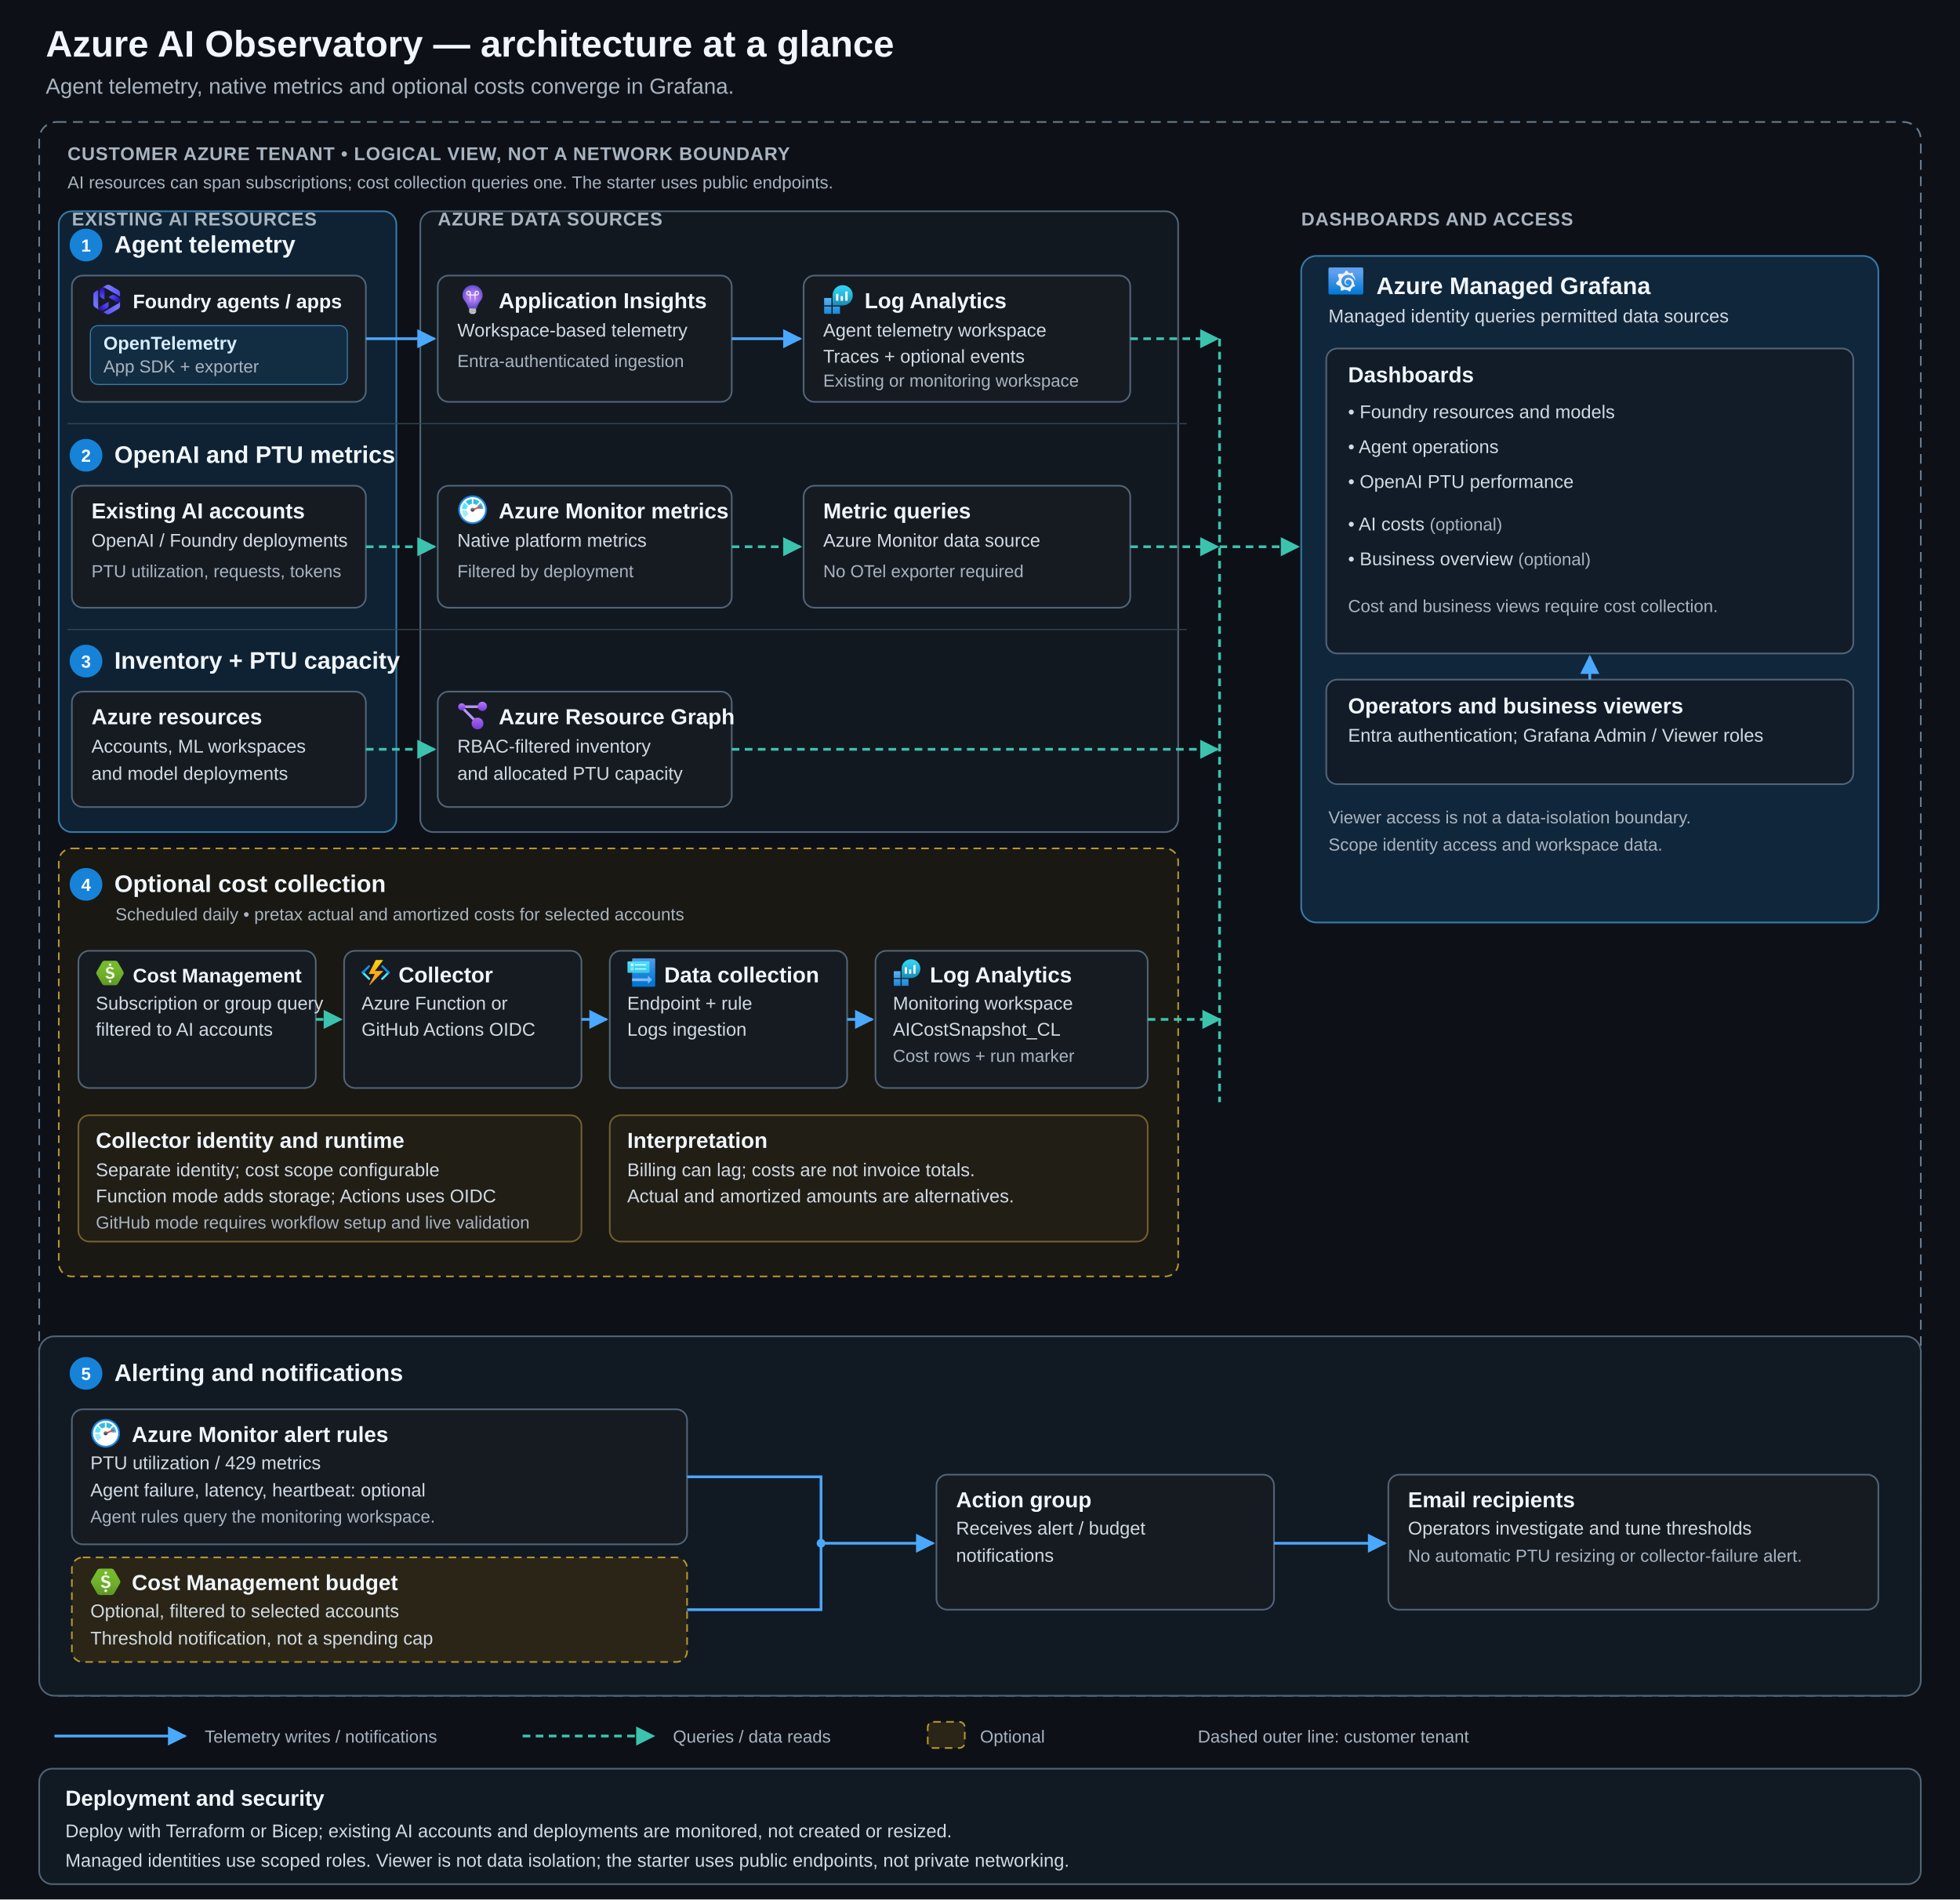
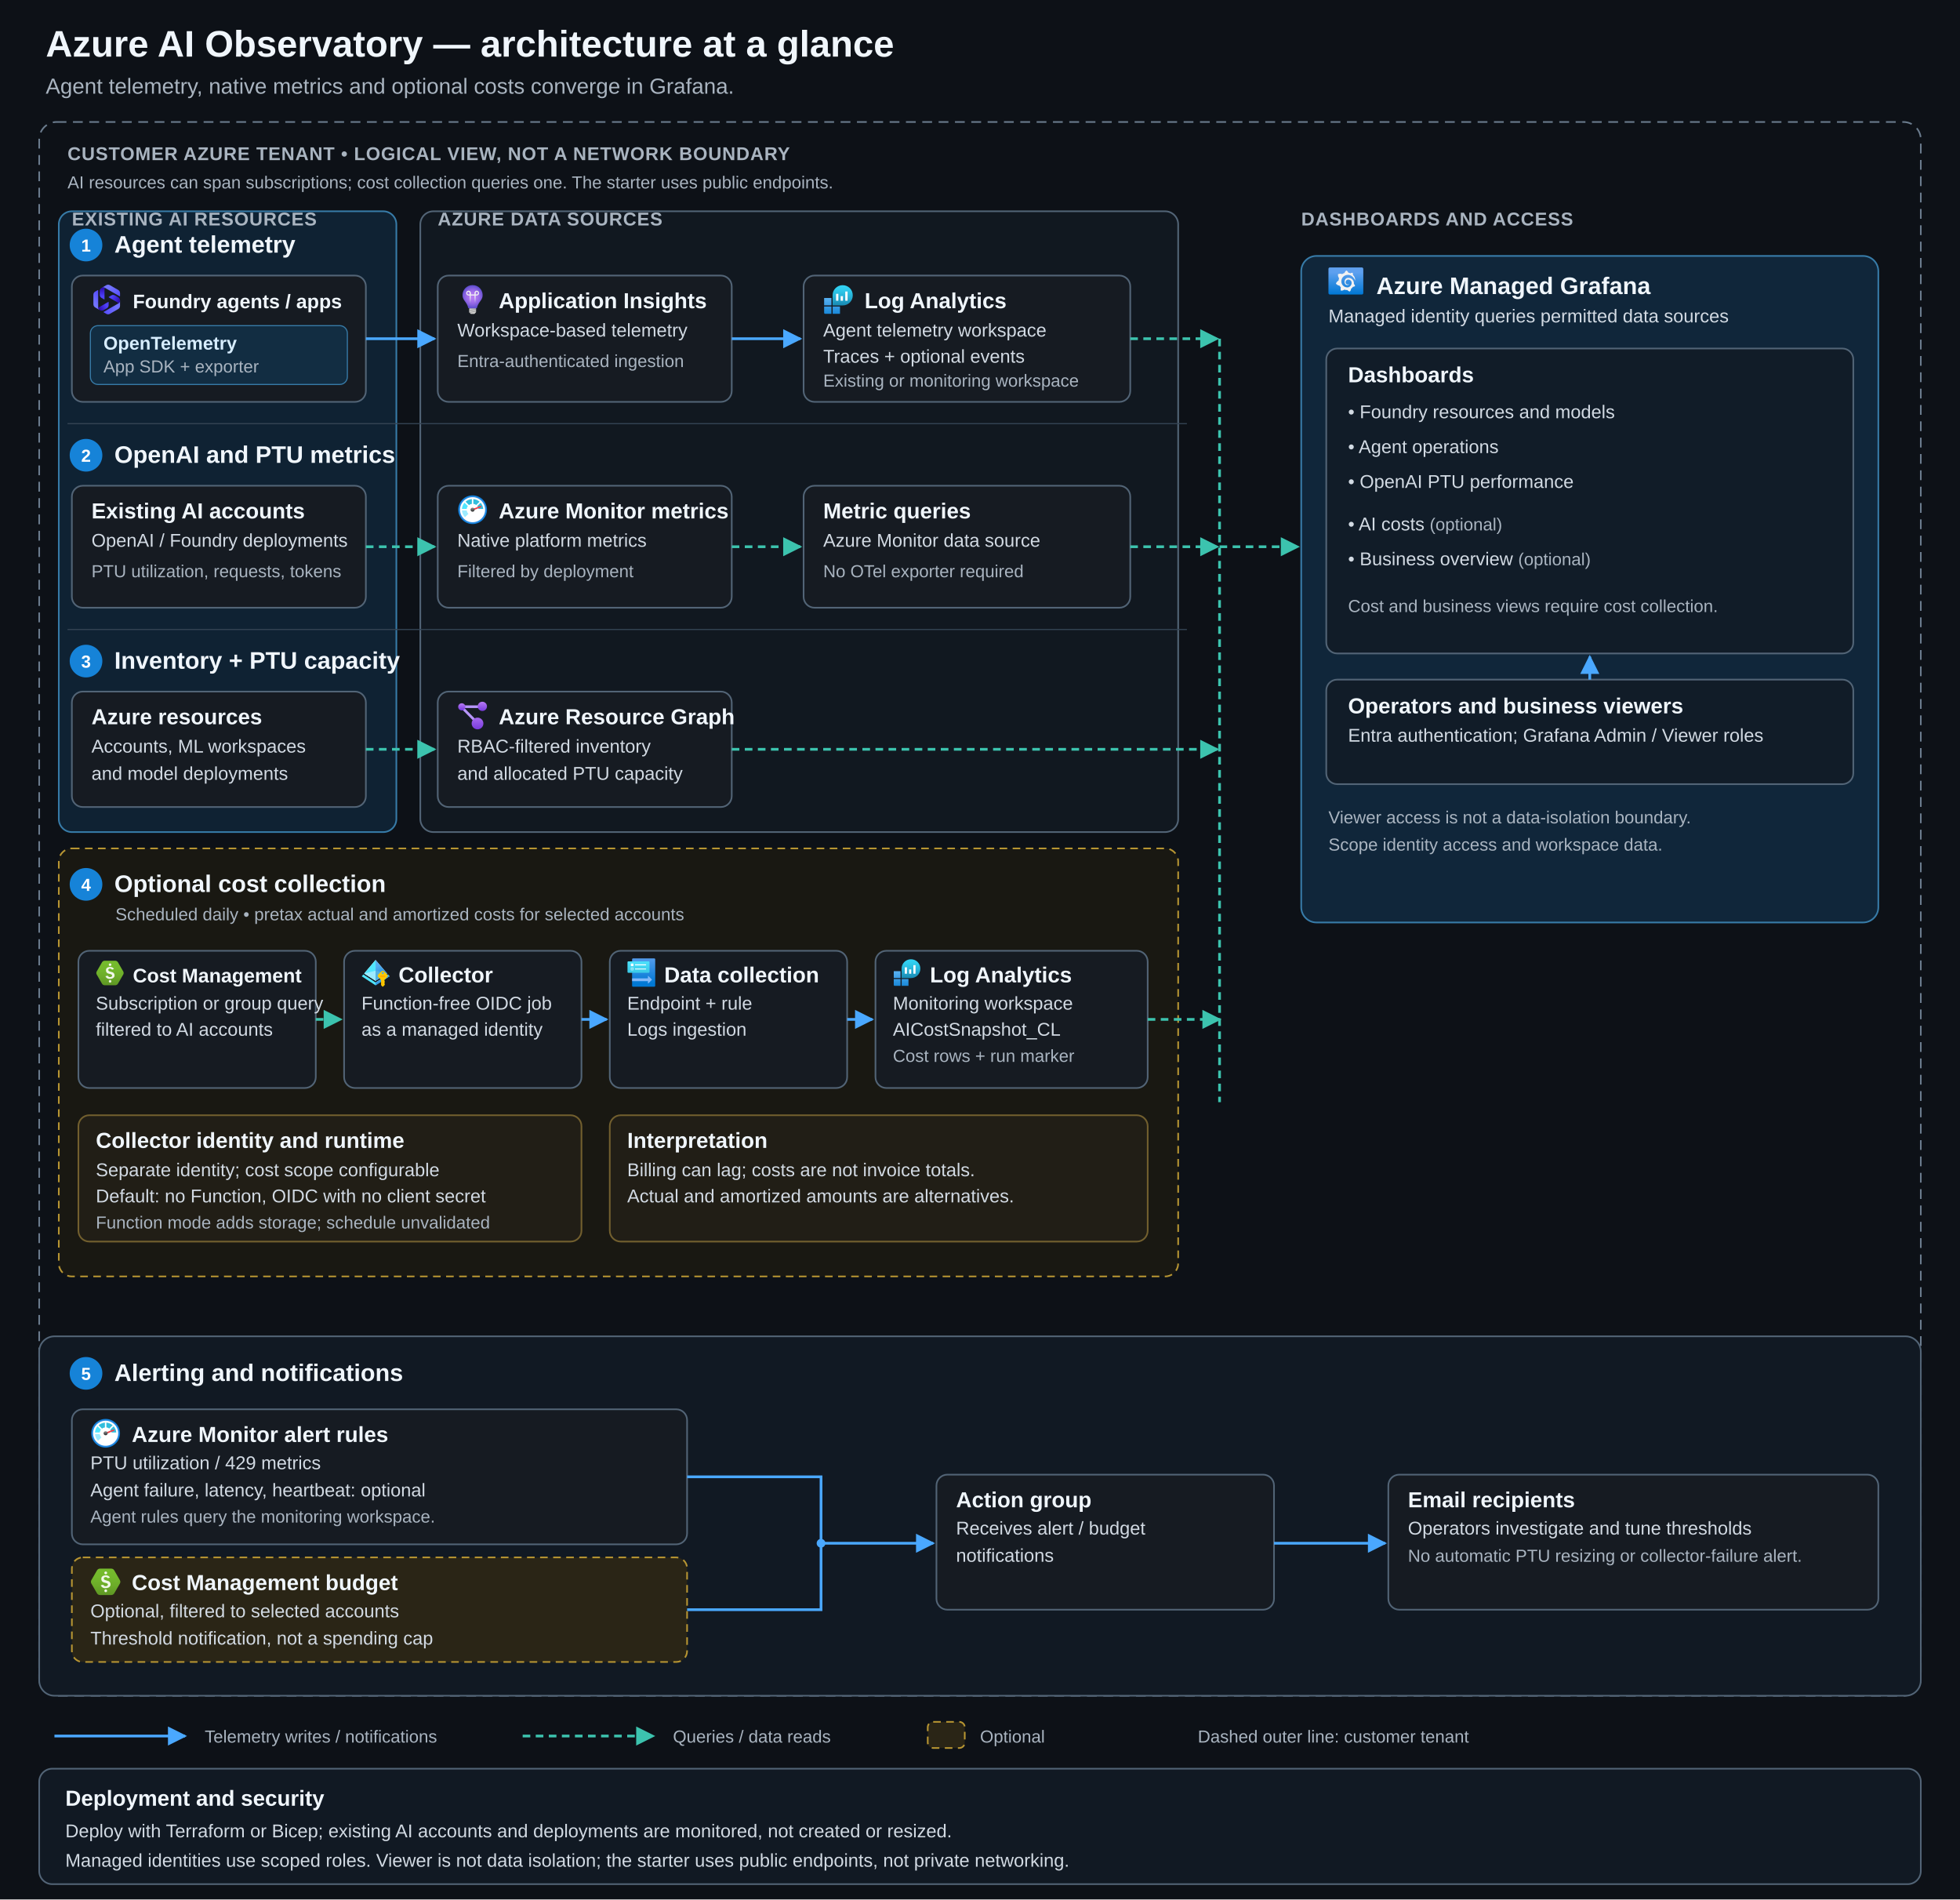
<svg xmlns="http://www.w3.org/2000/svg" width="1800" height="1744" viewBox="0 0 1800 1744" role="img" aria-labelledby="title description" style="max-width:100%;height:auto">
  <defs>
    <marker id="arrow" viewBox="0 0 10 10" refX="9" refY="5" markerWidth="7" markerHeight="7" orient="auto">
      <path d="M0 0L10 5L0 10z" fill="#4aa8ff" />
    </marker>
    <marker id="arrow-teal" viewBox="0 0 10 10" refX="9" refY="5" markerWidth="7" markerHeight="7" orient="auto">
      <path d="M0 0L10 5L0 10z" fill="#3cc3ae" />
    </marker>
    <style>
      text { font-family: "Segoe UI", Arial, sans-serif; fill: #f0f6fc; }
      .title { font-size: 34px; font-weight: 600; }
      .subtitle { font-size: 20px; fill: #a9b4c0; }
      .section { font-size: 22px; font-weight: 600; }
      .section-small { font-size: 17px; font-weight: 700; fill: #a9b4c0; letter-spacing: 0.6px; }
      .name { font-size: 20px; font-weight: 600; }
      .body { font-size: 17px; fill: #d2dae3; }
      .small { font-size: 16px; fill: #a9b4c0; }
      .label { font-size: 15px; font-weight: 600; fill: #a9b4c0; }
      .num { font-size: 16px; font-weight: 700; fill: #fff; text-anchor: middle; }
      .box { fill: #161b22; stroke: #526476; stroke-width: 1.5; }
      .source-group { fill: #0f2233; stroke: #377ba8; stroke-width: 1.5; }
      .data-group { fill: #111820; stroke: #526476; stroke-width: 1.5; }
      .optional { fill: #2a2516; stroke: #b79532; stroke-width: 1.5; stroke-dasharray: 7 5; }
      .flow { fill: none; stroke: #4aa8ff; stroke-width: 2.5; marker-end: url(#arrow); }
      .data { fill: none; stroke: #3cc3ae; stroke-width: 2.5; stroke-dasharray: 7 5; marker-end: url(#arrow-teal); }
      .bus { fill: none; stroke: #3cc3ae; stroke-width: 2.5; stroke-dasharray: 7 5; }
      .divider { stroke: #344454; stroke-width: 1; }
    </style>
  </defs>
  <rect width="1800" height="1744" fill="#0d1117" />
  <text x="42" y="52" class="title">Azure AI Observatory — architecture at a glance</text>
  <text x="42" y="86" class="subtitle">Agent telemetry, native metrics and optional costs converge in Grafana.</text>
  <rect x="36" y="112" width="1728" height="1445" rx="16" fill="#0d1117" stroke="#6b7c8e" stroke-width="1.5" stroke-dasharray="9 6" />
  <text x="62" y="147" class="section-small">CUSTOMER AZURE TENANT • LOGICAL VIEW, NOT A NETWORK BOUNDARY</text>
  <text x="62" y="173" class="small">AI resources can span subscriptions; cost collection queries one. The starter uses public endpoints.</text>
  <rect x="54" y="194" width="310" height="570" rx="12" class="source-group" />
  <rect x="386" y="194" width="696" height="570" rx="12" class="data-group" />
  <text x="66" y="207" class="section-small">EXISTING AI RESOURCES</text>
  <text x="402" y="207" class="section-small">AZURE DATA SOURCES</text>
  <text x="1195" y="207" class="section-small">DASHBOARDS AND ACCESS</text>
  <circle cx="79" cy="225" r="15" fill="#1683d8" />
  <text x="79" y="231" class="num">1</text>
  <text x="105" y="232" class="section">Agent telemetry</text>
  <rect x="66" y="253" width="270" height="116" rx="10" class="box" />
  <svg id="azure-icon-1-uuid-f9dbb74c-bb65-44f5-a0f2-185541c8f2e3" viewBox="0 0 18 18" x="84" y="261" width="28" height="28" aria-hidden="true">
    <defs>
      <linearGradient id="azure-icon-1-uuid-c41a1b5d-c3ee-4413-bef2-f5a072ba936e" x1="7.28" y1="272.84" x2=".39" y2="267.87" gradientTransform="translate(0 280) scale(1 -1)" gradientUnits="userSpaceOnUse">
        <stop offset="0" stop-color="#4f42fd" />
        <stop offset=".8" stop-color="#7274ff" />
      </linearGradient>
      <linearGradient id="azure-icon-1-uuid-7a8397bb-f82e-4b4e-8fb1-c49dc20eae52" x1="10.19" y1="268.41" x2="4.38" y2="265.16" gradientTransform="translate(0 280) scale(1 -1)" gradientUnits="userSpaceOnUse">
        <stop offset=".25" stop-color="#4f42fd" />
        <stop offset="1" stop-color="#2c08ac" />
      </linearGradient>
      <linearGradient id="azure-icon-1-uuid-364cb38b-25e6-4d45-a5f3-7f7567cf1947" x1="17.43" y1="267.02" x2="5.08" y2="264.98" gradientTransform="translate(0 280) scale(1 -1)" gradientUnits="userSpaceOnUse">
        <stop offset=".2" stop-color="#7274ff" />
        <stop offset="1" stop-color="#4f42fd" />
      </linearGradient>
      <linearGradient id="azure-icon-1-uuid-fb32e334-867d-4ede-bed1-56aecae762cb" x1="10.15" y1="273.41" x2="16.87" y2="269.71" gradientTransform="translate(0 280) scale(1 -1)" gradientUnits="userSpaceOnUse">
        <stop offset=".25" stop-color="#4f42fd" />
        <stop offset="1" stop-color="#2c08ac" />
      </linearGradient>
      <linearGradient id="azure-icon-1-uuid-257bedeb-cb4e-48ec-978d-667d943d4887" x1="17.68" y1="270.57" x2="8.68" y2="279.43" gradientTransform="translate(0 280) scale(1 -1)" gradientUnits="userSpaceOnUse">
        <stop offset="0" stop-color="#4f42fd" />
        <stop offset=".8" stop-color="#7274ff" />
      </linearGradient>
      <linearGradient id="azure-icon-1-uuid-d24b3f2b-55bd-4731-8d82-2ccb3a949da7" x1="6.64" y1="271.02" x2="6.64" y2="278.12" gradientTransform="translate(0 280) scale(1 -1)" gradientUnits="userSpaceOnUse">
        <stop offset=".25" stop-color="#4f42fd" />
        <stop offset="1" stop-color="#2c08ac" />
      </linearGradient>
    </defs>
    <path d="M5.02,15.31l-2.82-1.63c-.66-.38-1.06-1.08-1.06-1.83v-5.69c0-.76.4-1.46,1.06-1.83l1.53-.88c.1-.06.24.01.24.14v9.91c0,.37.1.73.28,1.04.18.32.45.59.78.78h0Z" fill="url(#azure-icon-1-uuid-c41a1b5d-c3ee-4413-bef2-f5a072ba936e)" />
    <path d="M10.14,10.59v1.76c0,.76-.4,1.46-1.06,1.83l-1.94,1.12c-.65.38-1.46.38-2.12,0-.33-.19-.59-.46-.78-.78-.18-.31-.28-.67-.28-1.04v-.42c0,.36.39.59.71.4l5.23-3.02c.1-.06.24.01.24.14Z" fill="url(#azure-icon-1-uuid-7a8397bb-f82e-4b4e-8fb1-c49dc20eae52)" />
    <path d="M16.86,9.53v3.26c0,.76-.4,1.46-1.06,1.83l-4.93,2.84c-.65.38-1.46.38-2.12,0l-1.53-.88c-.1-.06-.1-.21,0-.27l8.59-4.96c.32-.19.58-.45.76-.77.18-.32.28-.68.28-1.06Z" fill="url(#azure-icon-1-uuid-364cb38b-25e6-4d45-a5f3-7f7567cf1947)" />
    <path d="M10.22,7.46l1.53-.88c.65-.38,1.46-.38,2.12,0l1.94,1.12c.65.38,1.06,1.08,1.06,1.83,0,.38-.1.74-.28,1.06-.18.31-.44.58-.76.77l-.36.21c.31-.18.31-.63,0-.81l-5.23-3.02c-.1-.06-.1-.21,0-.27Z" fill="url(#azure-icon-1-uuid-fb32e334-867d-4ede-bed1-56aecae762cb)" />
    <path d="M5.94,2.16l2.82-1.63c.66-.38,1.46-.38,2.12,0l4.93,2.84c.65.38,1.06,1.08,1.06,1.83v1.76c0,.12-.13.2-.24.14L8.04,2.16c-.32-.18-.68-.28-1.05-.28-.37,0-.73.09-1.06.28h0Z" fill="url(#azure-icon-1-uuid-257bedeb-cb4e-48ec-978d-667d943d4887)" />
    <path d="M7.47,8.95l-1.53-.88c-.66-.38-1.06-1.08-1.06-1.83v-2.24c0-.76.4-1.46,1.06-1.83.33-.19.69-.28,1.06-.28s.72.09,1.04.28l.36.21c-.31-.18-.7.05-.7.41v6.04c0,.12-.13.2-.24.14h0Z" fill="url(#azure-icon-1-uuid-d24b3f2b-55bd-4731-8d82-2ccb3a949da7)" />
  </svg>
  <text x="122" y="283" class="name" style="font-size:18px">Foundry agents / apps</text>
  <rect x="83" y="299" width="236" height="54" rx="7" fill="#122d42" stroke="#377ba8" />
  <text x="95" y="321" class="body" style="font-weight:600;fill:#d7edff">OpenTelemetry</text>
  <text x="95" y="342" class="small">App SDK + exporter</text>
  <rect x="402" y="253" width="270" height="116" rx="10" class="box" />
  <svg id="azure-icon-2-b6f6d99e-f330-481d-836f-ea58cc42217f" viewBox="0 0 18 18" x="420" y="261" width="28" height="28" aria-hidden="true">
    <defs>
      <radialGradient id="azure-icon-2-a7a1c431-6c6d-4a8f-9a69-8da437e5b0c5" cx="9" cy="7.35" r="6.42" gradientUnits="userSpaceOnUse">
        <stop offset="0" stop-color="#b77af4" />
        <stop offset="0.21" stop-color="#b378f2" />
        <stop offset="0.43" stop-color="#a672ed" />
        <stop offset="0.65" stop-color="#9267e4" />
        <stop offset="0.88" stop-color="#7559d8" />
        <stop offset="1" stop-color="#624fd0" />
      </radialGradient>
      <linearGradient id="azure-icon-2-ec0c4f0d-5c8e-4882-96a1-89d61808eb49" x1="9.02" y1="3.91" x2="9.08" y2="11.49" gradientUnits="userSpaceOnUse">
        <stop offset="0" stop-color="#f2f2f2" />
        <stop offset="0.23" stop-color="#f1f1f2" stop-opacity="0.99" />
        <stop offset="0.37" stop-color="#ededf1" stop-opacity="0.95" />
        <stop offset="0.48" stop-color="#e7e5f0" stop-opacity="0.89" />
        <stop offset="0.58" stop-color="#dedbee" stop-opacity="0.81" />
        <stop offset="0.67" stop-color="#d3ceeb" stop-opacity="0.7" />
        <stop offset="0.76" stop-color="#c4bee8" stop-opacity="0.57" />
        <stop offset="0.84" stop-color="#b4abe5" stop-opacity="0.41" />
        <stop offset="0.92" stop-color="#a095e1" stop-opacity="0.22" />
        <stop offset="0.99" stop-color="#8b7ddc" stop-opacity="0.02" />
        <stop offset="1" stop-color="#897bdc" stop-opacity="0" />
      </linearGradient>
    </defs>
    <path d="M10.23,17.39l.81-.87V14.2H7v2.32l.81.87A.32.32,0,0,0,8,17.5h2A.32.32,0,0,0,10.23,17.39Z" fill="#cecece" />
    <path d="M9,.5A5.89,5.89,0,0,0,3.09,7.07c.27,2.47,2.62,3.62,3.29,6.75a.49.49,0,0,0,.47.38h4.3a.49.49,0,0,0,.47-.38c.67-3.13,3-4.28,3.29-6.75A5.89,5.89,0,0,0,9,.5ZM7,14.2" fill="url(#azure-icon-2-a7a1c431-6c6d-4a8f-9a69-8da437e5b0c5)" />
    <path d="M11.46,3.79a1.4,1.4,0,0,0-1.35,1.44V6H8V5.23A1.41,1.41,0,0,0,6.59,3.79,1.4,1.4,0,0,0,5.24,5.23,1.41,1.41,0,0,0,6.59,6.68h.64v6a.36.36,0,0,0,.72,0v-6h2.16v6a.36.36,0,1,0,.72,0v-6h.63a1.4,1.4,0,0,0,1.35-1.45A1.4,1.4,0,0,0,11.46,3.79ZM7.23,6H6.55a.74.74,0,0,1-.68-.77.74.74,0,0,1,.68-.77.74.74,0,0,1,.68.77Zm4.28,0h-.68V5.19a.68.68,0,1,1,1.35,0A.73.73,0,0,1,11.51,6Z" fill="url(#azure-icon-2-ec0c4f0d-5c8e-4882-96a1-89d61808eb49)" />
    <polygon points="6.96 15.8 11.04 15.01 11.04 14.56 6.96 15.36 6.96 15.8" fill="#999" />
    <polygon points="11.04 16.11 11.04 15.67 6.96 16.48 6.96 16.52 7.27 16.86 11.04 16.11" fill="#999" />
  </svg>
  <text x="458" y="283" class="name">Application Insights</text>
  <text x="420" y="309" class="body">Workspace-based telemetry</text>
  <text x="420" y="337" class="small">Entra-authenticated ingestion</text>
  <rect x="738" y="253" width="300" height="116" rx="10" class="box" />
  <svg id="azure-icon-3-b388e944-5509-49c9-84d7-f38bffa995b2" viewBox="0 0 18 18" x="756" y="261" width="28" height="28" aria-hidden="true">
    <defs>
      <linearGradient id="azure-icon-3-a997e203-1d7d-4cb9-b131-5dc44e029b46" x1="5.23" y1="17.45" x2="5.23" y2="8.09" gradientUnits="userSpaceOnUse">
        <stop offset="0" stop-color="#1988d9" />
        <stop offset="0.9" stop-color="#54aef0" />
      </linearGradient>
      <linearGradient id="azure-icon-3-e122e9d8-aee5-4f1a-a60e-b1eae355daa5" x1="11.5" y1="12.45" x2="11.5" y2="0.55" gradientUnits="userSpaceOnUse">
        <stop offset="0" stop-color="#198ab3" />
        <stop offset="0.01" stop-color="#198bb4" />
        <stop offset="0.44" stop-color="#27b2d7" />
        <stop offset="0.79" stop-color="#2fcbed" />
        <stop offset="1" stop-color="#32d4f5" />
      </linearGradient>
    </defs>
    <path d="M5.59,13.13H9.91v4.32H5.59ZM1.15,17.45H4.87V13.13H.55v3.72A.6.6,0,0,0,1.15,17.45Zm-.6-5H4.87V8.09H.55Z" fill="url(#azure-icon-3-a997e203-1d7d-4cb9-b131-5dc44e029b46)" />
    <path d="M11.5.55a5.89,5.89,0,0,1,5.95,6,5.89,5.89,0,0,1-5.95,5.95H5.55V6.5A5.89,5.89,0,0,1,11.5.55Z" fill-rule="evenodd" fill="url(#azure-icon-3-e122e9d8-aee5-4f1a-a60e-b1eae355daa5)" />
    <rect x="7.59" y="5.65" width="1.36" height="4.08" fill="#fff" />
    <rect x="10.31" y="7.01" width="1.36" height="2.72" fill="#fff" />
    <rect x="13.03" y="4.29" width="1.36" height="5.44" fill="#fff" />
  </svg>
  <text x="794" y="283" class="name">Log Analytics</text>
  <text x="756" y="309" class="body">Agent telemetry workspace</text>
  <text x="756" y="333" class="body">Traces + optional events</text>
  <text x="756" y="355" class="small">Existing or monitoring workspace</text>
  <path d="M336 311H399" class="flow" />
  <path d="M672 311H735" class="flow" />
  <path d="M1038 311H1118" class="data" />
  <line x1="62" y1="389" x2="1090" y2="389" class="divider" />
  <circle cx="79" cy="418" r="15" fill="#1683d8" />
  <text x="79" y="424" class="num">2</text>
  <text x="105" y="425" class="section">OpenAI and PTU metrics</text>
  <rect x="66" y="446" width="270" height="112" rx="10" class="box" />
  <text x="84" y="476" class="name">Existing AI accounts</text>
  <text x="84" y="502" class="body">OpenAI / Foundry deployments</text>
  <text x="84" y="530" class="small">PTU utilization, requests, tokens</text>
  <rect x="402" y="446" width="270" height="112" rx="10" class="box" />
  <svg id="azure-icon-4-e4e764cd-2e73-472f-b88a-bf8bfc2c2994" viewBox="0 0 18 18" x="420" y="454" width="28" height="28" aria-hidden="true">
    <defs>
      <radialGradient id="azure-icon-4-ac8b32da-30ca-4b92-8d0f-8d2d5ef278a0" cx="5.72" cy="7.45" r="8.42" gradientTransform="translate(3.23 1.51) scale(1.01 1.01)" gradientUnits="userSpaceOnUse">
        <stop offset="0.18" stop-color="#5ea0ef" />
        <stop offset="0.56" stop-color="#5c9fee" />
        <stop offset="0.69" stop-color="#559ced" />
        <stop offset="0.78" stop-color="#4a97e9" />
        <stop offset="0.86" stop-color="#3990e4" />
        <stop offset="0.93" stop-color="#2387de" />
        <stop offset="0.99" stop-color="#087bd6" />
        <stop offset="1" stop-color="#0078d4" />
      </radialGradient>
      <radialGradient id="azure-icon-4-a9954820-cb38-4943-9842-f0a568d2b015" cx="28.18" cy="202.29" r="2.7" gradientTransform="translate(-17.77 -185.01) scale(0.95)" gradientUnits="userSpaceOnUse">
        <stop offset="0.19" stop-color="#8c8e90" />
        <stop offset="0.35" stop-color="#848688" />
        <stop offset="0.6" stop-color="#6e7071" />
        <stop offset="0.91" stop-color="#4a4b4c" />
        <stop offset="1" stop-color="#3e3f3f" />
      </radialGradient>
    </defs>
    <ellipse cx="9" cy="9" rx="8.5" ry="8.47" fill="url(#azure-icon-4-ac8b32da-30ca-4b92-8d0f-8d2d5ef278a0)" />
    <ellipse cx="9" cy="9" rx="7.4" ry="7.37" fill="#fff" />
    <path d="M2.72,9.44a6.24,6.24,0,0,0,1.82,4l2-2a3.53,3.53,0,0,1-1-2Z" fill="#9cebff" />
    <path d="M13.13,4.27A6.25,6.25,0,0,0,9.44,2.74V5.53a3.41,3.41,0,0,1,1.71.7Z" fill="#32bedd" />
    <path d="M4.87,4.27l2,2a3.41,3.41,0,0,1,1.71-.7V2.74A6.25,6.25,0,0,0,4.87,4.27Z" fill="#32bedd" />
    <path d="M11.78,6.85a3.6,3.6,0,0,1,.71,1.71h2.79a6.16,6.16,0,0,0-1.53-3.67Z" fill="#32bedd" />
    <path d="M6.22,6.85l-2-2A6.16,6.16,0,0,0,2.72,8.56H5.51A3.6,3.6,0,0,1,6.22,6.85Z" fill="#50e6ff" />
    <path d="M14.14,7a.45.45,0,0,0-.57-.25L9.45,8.41l.32.81,4.12-1.63A.44.44,0,0,0,14.14,7Z" fill="#f04049" />
    <ellipse cx="9" cy="9" rx="1.2" ry="1.2" fill="url(#azure-icon-4-a9954820-cb38-4943-9842-f0a568d2b015)" />
  </svg>
  <text x="458" y="476" class="name">Azure Monitor metrics</text>
  <text x="420" y="502" class="body">Native platform metrics</text>
  <text x="420" y="530" class="small">Filtered by deployment</text>
  <rect x="738" y="446" width="300" height="112" rx="10" class="box" />
  <text x="756" y="476" class="name">Metric queries</text>
  <text x="756" y="502" class="body">Azure Monitor data source</text>
  <text x="756" y="530" class="small">No OTel exporter required</text>
  <path d="M336 502H399" class="data" />
  <path d="M672 502H735" class="data" />
  <path d="M1038 502H1118" class="data" />
  <line x1="62" y1="578" x2="1090" y2="578" class="divider" />
  <circle cx="79" cy="607" r="15" fill="#1683d8" />
  <text x="79" y="613" class="num">3</text>
  <text x="105" y="614" class="section">Inventory + PTU capacity</text>
  <rect x="66" y="635" width="270" height="106" rx="10" class="box" />
  <text x="84" y="665" class="name">Azure resources</text>
  <text x="84" y="691" class="body">Accounts, ML workspaces</text>
  <text x="84" y="716" class="body">and model deployments</text>
  <rect x="402" y="635" width="270" height="106" rx="10" class="box" />
  <svg id="azure-icon-5-a5043521-e54b-4e71-96d7-f0f67d7a7413" viewBox="0 0 18 18" x="420" y="643" width="28" height="28" aria-hidden="true">
    <defs>
      <linearGradient id="azure-icon-5-aaf70b12-8383-43d3-8674-d08878f903d1" x1="2.63" y1="5.99" x2="2.63" y2="1.75" gradientUnits="userSpaceOnUse">
        <stop offset="0" stop-color="#773adc" />
        <stop offset="1" stop-color="#b77af4" />
      </linearGradient>
      <linearGradient id="azure-icon-5-ac810344-4e2d-4dad-99ba-9567b44e7523" x1="14.76" y1="6.31" x2="14.76" y2="0.85" gradientUnits="userSpaceOnUse">
        <stop offset="0" stop-color="#773adc" />
        <stop offset="1" stop-color="#b77af4" />
      </linearGradient>
      <linearGradient id="azure-icon-5-b4b36432-ae36-466e-9abd-a30eb14585d3" x1="11.92" y1="17.27" x2="11.92" y2="7.71" gradientUnits="userSpaceOnUse">
        <stop offset="0" stop-color="#773adc" />
        <stop offset="1" stop-color="#b77af4" />
      </linearGradient>
    </defs>
    <path d="M11.56,14.24,1.79,4.35A.77.77,0,0,1,2.34,3H14.76V4.58H4.19l8.47,8.58Z" fill="#b796f9" />
    <ellipse cx="2.63" cy="3.87" rx="2.13" ry="2.12" fill="url(#azure-icon-5-aaf70b12-8383-43d3-8674-d08878f903d1)" />
    <ellipse cx="14.76" cy="3.58" rx="2.74" ry="2.73" fill="url(#azure-icon-5-ac810344-4e2d-4dad-99ba-9567b44e7523)" />
    <ellipse cx="11.92" cy="13.69" rx="3.47" ry="3.46" fill="url(#azure-icon-5-b4b36432-ae36-466e-9abd-a30eb14585d3)" />
  </svg>
  <text x="458" y="665" class="name">Azure Resource Graph</text>
  <text x="420" y="691" class="body">RBAC-filtered inventory</text>
  <text x="420" y="716" class="body">and allocated PTU capacity</text>
  <path d="M336 688H399" class="data" />
  <path d="M672 688H1118" class="data" />
  <path d="M1120 311V1012" class="bus" />
  <path d="M1120 502H1192" class="data" />
  <rect x="1195" y="235" width="530" height="612" rx="14" fill="#10263a" stroke="#377ba8" stroke-width="1.5" />
  <svg viewBox="0 0 18 18" x="1220" y="242" width="32" height="32" aria-hidden="true">
    <defs>
      <linearGradient id="azure-icon-6-a4ccd0c3-fde6-4875-800b-333de0a25cb9" x1="9" y1="2" x2="9" y2="16" gradientUnits="userSpaceOnUse">
        <stop offset="0.18" stop-color="#5ea0ef" />
        <stop offset="1" stop-color="#0078d4" />
      </linearGradient>
    </defs>
    <g id="azure-icon-6-e0962381-da5c-47a2-ae4c-adf850116f2b">
      <g>
        <rect y="2" width="18" height="14" rx="0.76" fill="url(#azure-icon-6-a4ccd0c3-fde6-4875-800b-333de0a25cb9)" />
        <path d="M8.318,4.81s-.004.016-.009.043a3.97,3.97,0,0,0-1.213.573A2.829,2.829,0,0,0,4.934,5.5a3.092,3.092,0,0,0,.559,2.097A5.249,5.249,0,0,0,5.218,8.789a2.797,2.797,0,0,0-1.354,1.573,2.979,2.979,0,0,0,1.888,1.065l.003-.002a4.409,4.409,0,0,0,.668.903,2.348,2.348,0,0,0,.045,1.665,2.708,2.708,0,0,0,1.742-.531,4.385,4.385,0,0,0,1.587.223,1.952,1.952,0,0,0,1.262.746,2.011,2.011,0,0,0,.605-1.33h0l-.001-.027h0l-.002-.028a3.514,3.514,0,0,0,.984-1.041,1.6,1.6,0,0,0,1.103-.401,1.682,1.682,0,0,0-.572-1.065h0l-.016-.011h0l-.014-.009a2.808,2.808,0,0,0-2.852-3.153c-2.835-.103-2.531,4.888.284,3.512.173-.416-.484.024-.662-.069A1.168,1.168,0,0,1,8.834,9.58a1.47,1.47,0,0,1,2.255-1.1c1.883,1.053.537,3.992-1.429,3.827.014,0-.002,0-.002-.001a3.067,3.067,0,0,1-2.99-3.049A3.306,3.306,0,0,1,9.867,5.844C11.784,5.662,13.24,7.22,13.785,8.831a3.441,3.441,0,0,0-1.134-2.95,1.581,1.581,0,0,0-.186-1.134,1.68,1.68,0,0,0-1.094.281,4.253,4.253,0,0,0-1.095-.304A2.033,2.033,0,0,0,9.29,3.57a2.157,2.157,0,0,0-.972,1.24" fill="#f2f2f2" />
      </g>
    </g>
  </svg>
  <text x="1264" y="270" class="section">Azure Managed Grafana</text>
  <text x="1220" y="296" class="body">Managed identity queries permitted data sources</text>
  <rect x="1218" y="320" width="484" height="280" rx="10" fill="#111c28" stroke="#526476" stroke-width="1.5" />
  <text x="1238" y="351" class="name">Dashboards</text>
  <text x="1238" y="384" class="body">• Foundry resources and models</text>
  <text x="1238" y="416" class="body">• Agent operations</text>
  <text x="1238" y="448" class="body">• OpenAI PTU performance</text>
  <text x="1238" y="487" class="body">• AI costs <tspan class="small">(optional)</tspan>
  </text>
  <text x="1238" y="519" class="body">• Business overview <tspan class="small">(optional)</tspan>
  </text>
  <text x="1238" y="562" class="small">Cost and business views require cost collection.</text>
  <rect x="1218" y="624" width="484" height="96" rx="10" fill="#111c28" stroke="#526476" stroke-width="1.5" />
  <path d="M1460 624V603" class="flow" />
  <text x="1238" y="655" class="name">Operators and business viewers</text>
  <text x="1238" y="681" class="body">Entra authentication; Grafana Admin / Viewer roles</text>
  <text x="1220" y="756" class="small">Viewer access is not a data-isolation boundary.</text>
  <text x="1220" y="781" class="small">Scope identity access and workspace data.</text>
  <rect x="54" y="779" width="1028" height="393" rx="12" fill="#191812" stroke="#b79532" stroke-width="1.5" stroke-dasharray="7 5" />
  <circle cx="79" cy="812" r="15" fill="#1683d8" />
  <text x="79" y="818" class="num">4</text>
  <text x="105" y="819" class="section">Optional cost collection</text>
  <text x="106" y="845" class="small">Scheduled daily • pretax actual and amortized costs for selected accounts</text>
  <rect x="72" y="873" width="218" height="126" rx="10" class="box" />
  <svg id="azure-icon-7-e00fef30-156c-4930-8b65-3a593543aa1d" viewBox="0 0 18 18" x="88" y="880" width="26" height="26" aria-hidden="true">
    <defs>
      <linearGradient id="azure-icon-7-a45ba9b5-2e08-4c39-8916-0bab184f06e9" x1="9" y1="1.48" x2="9" y2="17.07" gradientUnits="userSpaceOnUse">
        <stop offset="0" stop-color="#76bc2d" />
        <stop offset="0.32" stop-color="#73b82c" />
        <stop offset="0.65" stop-color="#6cab29" />
        <stop offset="0.99" stop-color="#5e9724" />
        <stop offset="1" stop-color="#5e9624" />
      </linearGradient>
      <linearGradient id="azure-icon-7-e74e2f36-f70f-4351-9609-a084522a8ba7" x1="6.13" y1="9.28" x2="11.87" y2="9.28" gradientUnits="userSpaceOnUse">
        <stop offset="0" stop-color="#fff" />
        <stop offset="1" stop-color="#fff" />
      </linearGradient>
    </defs>
    <path d="M12.35,1.48H5.65a2,2,0,0,0-1.73,1L.58,8.28a2,2,0,0,0,0,2l3.34,5.79a2,2,0,0,0,1.73,1h6.7a2,2,0,0,0,1.73-1l3.34-5.79a2,2,0,0,0,0-2l-3.34-5.8A2,2,0,0,0,12.35,1.48Z" fill="url(#azure-icon-7-a45ba9b5-2e08-4c39-8916-0bab184f06e9)" />
    <path d="M9.07,4.81A.82.82,0,0,1,8.25,4,.82.82,0,0,1,9.89,4,.82.82,0,0,1,9.07,4.81Zm-.82,9.75a.82.82,0,1,0,1.64,0,.82.82,0,0,0-1.64,0Zm.84-2.7A1.5,1.5,0,0,1,7.58,11l-1.45.28A2.68,2.68,0,0,0,9,13c1.69,0,2.91-.89,2.91-2.13a2.07,2.07,0,0,0-1.12-2A13,13,0,0,0,9,8.33c-.67-.16-1.1-.53-1.1-1A1,1,0,0,1,9,6.46a1.4,1.4,0,0,1,1.29.69l1.25-.4A2.56,2.56,0,0,0,9,5.45c-1.18,0-2.55.52-2.55,2,0,1.81,1.11,2.17,2.69,2.48.37.07,1.23.32,1.23,1C10.33,11.31,10,11.86,9.09,11.86Z" opacity="0.9" fill="url(#azure-icon-7-e74e2f36-f70f-4351-9609-a084522a8ba7)" />
  </svg>
  <text x="122" y="902" class="name" style="font-size:18px">Cost Management</text>
  <text x="88" y="927" class="body">Subscription or group query</text>
  <text x="88" y="951" class="body">filtered to AI accounts</text>
  <rect x="316" y="873" width="218" height="126" rx="10" class="box" />
-   <svg id="azure-icon-8-a2c88306-fa03-4e5b-b192-401f0b77808b" viewBox="0 0 18 18" x="332" y="880" width="26" height="26" aria-hidden="true">
-     <defs>
-       <linearGradient id="azure-icon-8-b403aca7-f387-4434-96b4-ae157edc835f" x1="-175.993" y1="-343.723" x2="-175.993" y2="-359.232" gradientTransform="translate(212.573 370.548) scale(1.156 1.029)" gradientUnits="userSpaceOnUse">
-         <stop offset="0" stop-color="#fea11b" />
-         <stop offset="0.284" stop-color="#fea51a" />
-         <stop offset="0.547" stop-color="#feb018" />
-         <stop offset="0.8" stop-color="#ffc314" />
-         <stop offset="1" stop-color="#ffd70f" />
+   <svg id="azure-icon-13-f807cdde-18f2-4574-ba14-f0b1eef94a4a" viewBox="0 0 18 18" x="332" y="880" width="26" height="26" aria-hidden="true">
+     <defs>
+       <linearGradient id="azure-icon-13-bb67b154-af8f-4a53-a9ce-aa046b9398e9" x1="13.18" y1="13.01" x2="8.63" y2="4.38" gradientUnits="userSpaceOnUse">
+         <stop offset="0" stop-color="#1988d9" />
+         <stop offset="0.9" stop-color="#54aef0" />
+       </linearGradient>
+       <linearGradient id="azure-icon-13-a47d7138-084a-471d-8d63-744e75b9e8a3" x1="11.22" y1="10.5" x2="14.37" y2="15.93" gradientUnits="userSpaceOnUse">
+         <stop offset="0.1" stop-color="#54aef0" />
+         <stop offset="0.29" stop-color="#4fabee" />
+         <stop offset="0.51" stop-color="#41a2e9" />
+         <stop offset="0.74" stop-color="#2a93e0" />
+         <stop offset="0.88" stop-color="#1988d9" />
      </linearGradient>
    </defs>
    <g>
-       <path d="M2.37,7.475H3.2a.267.267,0,0,1,.267.267v6.148a.533.533,0,0,1-.533.533H2.1a0,0,0,0,1,0,0V7.741a.267.267,0,0,1,.267-.267Z" transform="translate(12.507 16.705) rotate(134.919)" fill="#50e6ff" />
-       <path d="M2.325,3.6h.833a.267.267,0,0,1,.267.267v6.583a0,0,0,0,1,0,0H2.591a.533.533,0,0,1-.533-.533V3.865A.267.267,0,0,1,2.325,3.6Z" transform="translate(5.759 0.114) rotate(44.919)" fill="#1490df" />
+       <polygon points="1.15 10.22 8.93 15.27 16.85 10.21 17.85 11.36 8.93 17.11 0.15 11.37 1.15 10.22" fill="#50e6ff" />
+       <polygon points="1.73 9.58 8.93 1 16.28 9.59 8.93 14.23 1.73 9.58" fill="#fff" />
+       <polygon points="8.93 1 8.93 14.23 1.73 9.58 8.93 1" fill="#50e6ff" />
+       <polygon points="8.93 1 8.93 14.23 16.28 9.59 8.93 1" fill="url(#azure-icon-13-bb67b154-af8f-4a53-a9ce-aa046b9398e9)" />
+       <polygon points="8.93 7.83 16.28 9.59 8.93 14.23 8.93 7.83" fill="#53b1e0" />
+       <polygon points="8.93 14.23 1.73 9.58 8.93 7.83 8.93 14.23" fill="#9cebff" />
+       <polygon points="8.93 17.11 17.85 11.36 16.85 10.21 8.93 15.27 8.93 17.11" fill="url(#azure-icon-13-a47d7138-084a-471d-8d63-744e75b9e8a3)" />
+       <g>
+         <path d="M16.32,11.88a1.16,1.16,0,0,0,0-1.65h0l-2-2a1.16,1.16,0,0,0-1.64,0h0l-2,2a1.18,1.18,0,0,0,0,1.65l1.67,1.67a.32.32,0,0,1,.09.23v3.1a.36.36,0,0,0,.12.28l.76.76a.25.25,0,0,0,.37,0l.73-.73h0l.44-.44a.15.15,0,0,0,0-.21l-.31-.31a.16.16,0,0,1,0-.24l.31-.31a.16.16,0,0,0,0-.22l-.31-.31a.15.15,0,0,1,0-.23l.31-.32a.15.15,0,0,0,0-.21l-.44-.44v-.16ZM13.5,8.71a.66.66,0,1,1-.66.66.66.66,0,0,1,.66-.66Z" fill="#ffca00" />
+         <path d="M13,17h0a.14.14,0,0,0,.24-.11V14.33a.16.16,0,0,0-.06-.13h0a.14.14,0,0,0-.22.13v2.51A.15.15,0,0,0,13,17Z" fill="#ff9300" opacity="0.75" />
+         <rect x="11.9" y="10.9" width="3.29" height="0.39" rx="0.18" fill="#ff9300" opacity="0.75" />
+         <rect x="11.9" y="11.53" width="3.29" height="0.39" rx="0.18" fill="#ff9300" opacity="0.75" />
+       </g>
    </g>
-     <g>
-       <path d="M14.53,7.475h.833a.533.533,0,0,1,.533.533v6.148a.267.267,0,0,1-.267.267H14.8a.267.267,0,0,1-.267-.267V7.475a0,0,0,0,1,0,0Z" transform="translate(12.223 -7.555) rotate(45.081)" fill="#50e6ff" />
-       <path d="M15.108,3.6h.833a0,0,0,0,1,0,0v6.583a.267.267,0,0,1-.267.267h-.833a.267.267,0,0,1-.267-.267V4.131a.533.533,0,0,1,.533-.533Z" transform="translate(31.022 1.222) rotate(135.081)" fill="#1490df" />
-     </g>
-     <path d="M8.459,9.9H4.87a.193.193,0,0,1-.2-.181.166.166,0,0,1,.018-.075L8.991,1.13a.206.206,0,0,1,.186-.106h4.245a.193.193,0,0,1,.2.181.165.165,0,0,1-.035.1L8.534,7.966h4.928a.193.193,0,0,1,.2.181.176.176,0,0,1-.052.122L5.421,16.788c-.077.046-.624.5-.356-.189h0Z" fill="url(#azure-icon-8-b403aca7-f387-4434-96b4-ae157edc835f)" />
  </svg>
  <text x="366" y="902" class="name">Collector</text>
-   <text x="332" y="927" class="body">Azure Function or</text>
-   <text x="332" y="951" class="body">GitHub Actions OIDC</text>
+   <text x="332" y="927" class="body">Function-free OIDC job</text>
+   <text x="332" y="951" class="body">as a managed identity</text>
  <rect x="560" y="873" width="218" height="126" rx="10" class="box" />
  <svg viewBox="0 0 18 18" x="576" y="880" width="26" height="26" aria-hidden="true">
    <defs>
      <linearGradient id="azure-icon-9-bbff16ce-7aad-4b86-8bb2-89788b5b99a6" x1="10.463" y1="15.888" x2="10.463" y2="-2.112" gradientUnits="userSpaceOnUse">
        <stop offset="0" stop-color="#0078d4" />
        <stop offset="1" stop-color="#5ea0ef" />
      </linearGradient>
      <linearGradient id="azure-icon-9-b0f3e3a3-1263-4ba0-98ae-dae6e73e6321" x1="7.179" y1="0.537" x2="7.179" y2="12.51" gradientUnits="userSpaceOnUse">
        <stop offset="0" stop-color="#50e6ff" />
        <stop offset="1" stop-color="#32bedd" />
      </linearGradient>
    </defs>
    <rect x="3.113" width="14.7" height="18" rx="0.6" fill="url(#azure-icon-9-bbff16ce-7aad-4b86-8bb2-89788b5b99a6)" />
    <rect x="0.187" y="1.867" width="13.985" height="7.291" rx="0.541" fill="url(#azure-icon-9-b0f3e3a3-1263-4ba0-98ae-dae6e73e6321)" />
    <path d="M11.887,4.423H5.069a.122.122,0,0,1-.124-.12V3.9a.123.123,0,0,1,.123-.123h6.818a.124.124,0,0,1,.124.123v.4a.122.122,0,0,1-.122.123Zm-7.9.291V3.488a.212.212,0,0,0-.212-.212H2.547a.212.212,0,0,0-.212.211h0V4.714a.211.211,0,0,0,.211.211H3.773a.211.211,0,0,0,.212-.211Z" fill="#fff" />
    <path d="M11.886,7.023H5.069A.124.124,0,0,1,4.945,6.9h0V6.494a.124.124,0,0,1,.124-.124h6.816a.125.125,0,0,1,.124.124v.4a.125.125,0,0,1-.123.125ZM3.68,6.194H2.657v1.02H3.68V6.194m.107-.321A.216.216,0,0,1,4,6.087V7.32a.214.214,0,0,1-.214.213H2.55a.213.213,0,0,1-.213-.213V6.083A.213.213,0,0,1,2.55,5.87Z" fill="#fff" opacity="0.8" />
    <path d="M13.382,11.108a.121.121,0,0,0-.084-.035.118.118,0,0,0-.117.119v1.365h0v.122H3.113v1.773H13.181v1.385a.118.118,0,0,0,.2.084L15.705,13.6l0,0a.117.117,0,0,0,0-.166Z" fill="#83b9f9" />​
</svg>
  <text x="610" y="902" class="name">Data collection</text>
  <text x="576" y="927" class="body">Endpoint + rule</text>
  <text x="576" y="951" class="body">Logs ingestion</text>
  <rect x="804" y="873" width="250" height="126" rx="10" class="box" />
  <svg id="azure-icon-10-b388e944-5509-49c9-84d7-f38bffa995b2" viewBox="0 0 18 18" x="820" y="880" width="26" height="26" aria-hidden="true">
    <defs>
      <linearGradient id="azure-icon-10-a997e203-1d7d-4cb9-b131-5dc44e029b46" x1="5.23" y1="17.45" x2="5.23" y2="8.09" gradientUnits="userSpaceOnUse">
        <stop offset="0" stop-color="#1988d9" />
        <stop offset="0.9" stop-color="#54aef0" />
      </linearGradient>
      <linearGradient id="azure-icon-10-e122e9d8-aee5-4f1a-a60e-b1eae355daa5" x1="11.5" y1="12.45" x2="11.5" y2="0.55" gradientUnits="userSpaceOnUse">
        <stop offset="0" stop-color="#198ab3" />
        <stop offset="0.01" stop-color="#198bb4" />
        <stop offset="0.44" stop-color="#27b2d7" />
        <stop offset="0.79" stop-color="#2fcbed" />
        <stop offset="1" stop-color="#32d4f5" />
      </linearGradient>
    </defs>
    <path d="M5.59,13.13H9.91v4.32H5.59ZM1.15,17.45H4.87V13.13H.55v3.72A.6.6,0,0,0,1.15,17.45Zm-.6-5H4.87V8.09H.55Z" fill="url(#azure-icon-10-a997e203-1d7d-4cb9-b131-5dc44e029b46)" />
    <path d="M11.5.55a5.89,5.89,0,0,1,5.95,6,5.89,5.89,0,0,1-5.95,5.95H5.55V6.5A5.89,5.89,0,0,1,11.5.55Z" fill-rule="evenodd" fill="url(#azure-icon-10-e122e9d8-aee5-4f1a-a60e-b1eae355daa5)" />
    <rect x="7.59" y="5.65" width="1.36" height="4.08" fill="#fff" />
    <rect x="10.31" y="7.01" width="1.36" height="2.72" fill="#fff" />
    <rect x="13.03" y="4.29" width="1.36" height="5.44" fill="#fff" />
  </svg>
  <text x="854" y="902" class="name">Log Analytics</text>
  <text x="820" y="927" class="body">Monitoring workspace</text>
  <text x="820" y="951" class="body">AICostSnapshot_CL</text>
  <text x="820" y="975" class="small">Cost rows + run marker</text>
  <path d="M290 936H313" class="data" />
  <path d="M534 936H557" class="flow" />
  <path d="M778 936H801" class="flow" />
  <path d="M1054 936H1120" class="data" />
  <rect x="72" y="1024" width="462" height="116" rx="10" fill="#211e16" stroke="#725f2e" stroke-width="1.5" />
  <text x="88" y="1054" class="name">Collector identity and runtime</text>
  <text x="88" y="1080" class="body">Separate identity; cost scope configurable</text>
-   <text x="88" y="1104" class="body">Function mode adds storage; Actions uses OIDC</text>
-   <text x="88" y="1128" class="small">GitHub mode requires workflow setup and live validation</text>
+   <text x="88" y="1104" class="body">Default: no Function, OIDC with no client secret</text>
+   <text x="88" y="1128" class="small">Function mode adds storage; schedule unvalidated</text>
  <rect x="560" y="1024" width="494" height="116" rx="10" fill="#211e16" stroke="#725f2e" stroke-width="1.5" />
  <text x="576" y="1054" class="name">Interpretation</text>
  <text x="576" y="1080" class="body">Billing can lag; costs are not invoice totals.</text>
  <text x="576" y="1104" class="body">Actual and amortized amounts are alternatives.</text>
  <rect x="36" y="1227" width="1728" height="330" rx="14" fill="#111923" stroke="#526476" stroke-width="1.5" />
  <circle cx="79" cy="1261" r="15" fill="#1683d8" />
  <text x="79" y="1267" class="num">5</text>
  <text x="105" y="1268" class="section">Alerting and notifications</text>
  <rect x="66" y="1294" width="565" height="124" rx="10" class="box" />
  <svg id="azure-icon-11-e4e764cd-2e73-472f-b88a-bf8bfc2c2994" viewBox="0 0 18 18" x="83" y="1302" width="28" height="28" aria-hidden="true">
    <defs>
      <radialGradient id="azure-icon-11-ac8b32da-30ca-4b92-8d0f-8d2d5ef278a0" cx="5.72" cy="7.45" r="8.42" gradientTransform="translate(3.23 1.51) scale(1.01 1.01)" gradientUnits="userSpaceOnUse">
        <stop offset="0.18" stop-color="#5ea0ef" />
        <stop offset="0.56" stop-color="#5c9fee" />
        <stop offset="0.69" stop-color="#559ced" />
        <stop offset="0.78" stop-color="#4a97e9" />
        <stop offset="0.86" stop-color="#3990e4" />
        <stop offset="0.93" stop-color="#2387de" />
        <stop offset="0.99" stop-color="#087bd6" />
        <stop offset="1" stop-color="#0078d4" />
      </radialGradient>
      <radialGradient id="azure-icon-11-a9954820-cb38-4943-9842-f0a568d2b015" cx="28.18" cy="202.29" r="2.7" gradientTransform="translate(-17.77 -185.01) scale(0.95)" gradientUnits="userSpaceOnUse">
        <stop offset="0.19" stop-color="#8c8e90" />
        <stop offset="0.35" stop-color="#848688" />
        <stop offset="0.6" stop-color="#6e7071" />
        <stop offset="0.91" stop-color="#4a4b4c" />
        <stop offset="1" stop-color="#3e3f3f" />
      </radialGradient>
    </defs>
    <ellipse cx="9" cy="9" rx="8.5" ry="8.47" fill="url(#azure-icon-11-ac8b32da-30ca-4b92-8d0f-8d2d5ef278a0)" />
    <ellipse cx="9" cy="9" rx="7.4" ry="7.37" fill="#fff" />
    <path d="M2.72,9.44a6.24,6.24,0,0,0,1.82,4l2-2a3.53,3.53,0,0,1-1-2Z" fill="#9cebff" />
    <path d="M13.13,4.27A6.25,6.25,0,0,0,9.44,2.74V5.53a3.41,3.41,0,0,1,1.71.7Z" fill="#32bedd" />
    <path d="M4.87,4.27l2,2a3.41,3.41,0,0,1,1.71-.7V2.74A6.25,6.25,0,0,0,4.87,4.27Z" fill="#32bedd" />
    <path d="M11.78,6.85a3.6,3.6,0,0,1,.71,1.71h2.79a6.16,6.16,0,0,0-1.53-3.67Z" fill="#32bedd" />
    <path d="M6.22,6.85l-2-2A6.16,6.16,0,0,0,2.72,8.56H5.51A3.6,3.6,0,0,1,6.22,6.85Z" fill="#50e6ff" />
    <path d="M14.14,7a.45.45,0,0,0-.57-.25L9.45,8.41l.32.81,4.12-1.63A.44.44,0,0,0,14.14,7Z" fill="#f04049" />
    <ellipse cx="9" cy="9" rx="1.2" ry="1.2" fill="url(#azure-icon-11-a9954820-cb38-4943-9842-f0a568d2b015)" />
  </svg>
  <text x="121" y="1324" class="name">Azure Monitor alert rules</text>
  <text x="83" y="1349" class="body">PTU utilization / 429 metrics</text>
  <text x="83" y="1374" class="body">Agent failure, latency, heartbeat: optional</text>
  <text x="83" y="1398" class="small">Agent rules query the monitoring workspace.</text>
  <rect x="66" y="1430" width="565" height="96" rx="10" class="optional" />
  <g transform="translate(-445 136)">
    <svg id="azure-icon-12-e00fef30-156c-4930-8b65-3a593543aa1d" viewBox="0 0 18 18" x="528" y="1302" width="28" height="28" aria-hidden="true">
      <defs>
        <linearGradient id="azure-icon-12-a45ba9b5-2e08-4c39-8916-0bab184f06e9" x1="9" y1="1.48" x2="9" y2="17.07" gradientUnits="userSpaceOnUse">
          <stop offset="0" stop-color="#76bc2d" />
          <stop offset="0.32" stop-color="#73b82c" />
          <stop offset="0.65" stop-color="#6cab29" />
          <stop offset="0.99" stop-color="#5e9724" />
          <stop offset="1" stop-color="#5e9624" />
        </linearGradient>
        <linearGradient id="azure-icon-12-e74e2f36-f70f-4351-9609-a084522a8ba7" x1="6.13" y1="9.28" x2="11.87" y2="9.28" gradientUnits="userSpaceOnUse">
          <stop offset="0" stop-color="#fff" />
          <stop offset="1" stop-color="#fff" />
        </linearGradient>
      </defs>
      <path d="M12.35,1.48H5.65a2,2,0,0,0-1.73,1L.58,8.28a2,2,0,0,0,0,2l3.34,5.79a2,2,0,0,0,1.73,1h6.7a2,2,0,0,0,1.73-1l3.34-5.79a2,2,0,0,0,0-2l-3.34-5.8A2,2,0,0,0,12.35,1.48Z" fill="url(#azure-icon-12-a45ba9b5-2e08-4c39-8916-0bab184f06e9)" />
      <path d="M9.07,4.81A.82.82,0,0,1,8.25,4,.82.82,0,0,1,9.89,4,.82.82,0,0,1,9.07,4.81Zm-.82,9.75a.82.82,0,1,0,1.64,0,.82.82,0,0,0-1.64,0Zm.84-2.7A1.5,1.5,0,0,1,7.58,11l-1.45.28A2.68,2.68,0,0,0,9,13c1.69,0,2.91-.89,2.91-2.13a2.07,2.07,0,0,0-1.12-2A13,13,0,0,0,9,8.33c-.67-.16-1.1-.53-1.1-1A1,1,0,0,1,9,6.46a1.4,1.4,0,0,1,1.29.69l1.25-.4A2.56,2.56,0,0,0,9,5.45c-1.18,0-2.55.52-2.55,2,0,1.81,1.11,2.17,2.69,2.48.37.07,1.23.32,1.23,1C10.33,11.31,10,11.86,9.09,11.86Z" opacity="0.9" fill="url(#azure-icon-12-e74e2f36-f70f-4351-9609-a084522a8ba7)" />
    </svg>
  </g>
  <text x="121" y="1460" class="name">Cost Management budget</text>
  <text x="83" y="1485" class="body">Optional, filtered to selected accounts</text>
  <text x="83" y="1510" class="body">Threshold notification, not a spending cap</text>
  <rect x="860" y="1354" width="310" height="124" rx="10" class="box" />
  <text x="878" y="1384" class="name">Action group</text>
  <text x="878" y="1409" class="body">Receives alert / budget</text>
  <text x="878" y="1434" class="body">notifications</text>
  <rect x="1275" y="1354" width="450" height="124" rx="10" class="box" />
  <text x="1293" y="1384" class="name">Email recipients</text>
  <text x="1293" y="1409" class="body">Operators investigate and tune thresholds</text>
  <text x="1293" y="1434" class="small">No automatic PTU resizing or collector-failure alert.</text>
  <path d="M631 1356H754V1478H631" fill="none" stroke="#4aa8ff" stroke-width="2.5" />
  <circle cx="754" cy="1417" r="4" fill="#4aa8ff" />
  <path d="M754 1417H857" class="flow" />
  <path d="M1170 1417H1272" class="flow" />
  <path d="M50 1594H170" class="flow" />
  <text x="188" y="1600" class="small">Telemetry writes / notifications</text>
  <path d="M480 1594H600" class="data" />
  <text x="618" y="1600" class="small">Queries / data reads</text>
  <rect x="852" y="1581" width="34" height="24" rx="5" class="optional" />
  <text x="900" y="1600" class="small">Optional</text>
  <text x="1100" y="1600" class="small">Dashed outer line: customer tenant</text>
  <rect x="36" y="1624" width="1728" height="106" rx="12" fill="#111923" stroke="#526476" stroke-width="1.5" />
  <text x="60" y="1658" class="name">Deployment and security</text>
  <text x="60" y="1687" class="body">Deploy with Terraform or Bicep; existing AI accounts and deployments are monitored, not created or resized.</text>
  <text x="60" y="1714" class="body">Managed identities use scoped roles. Viewer is not data isolation; the starter uses public endpoints, not private networking.</text>
</svg>
